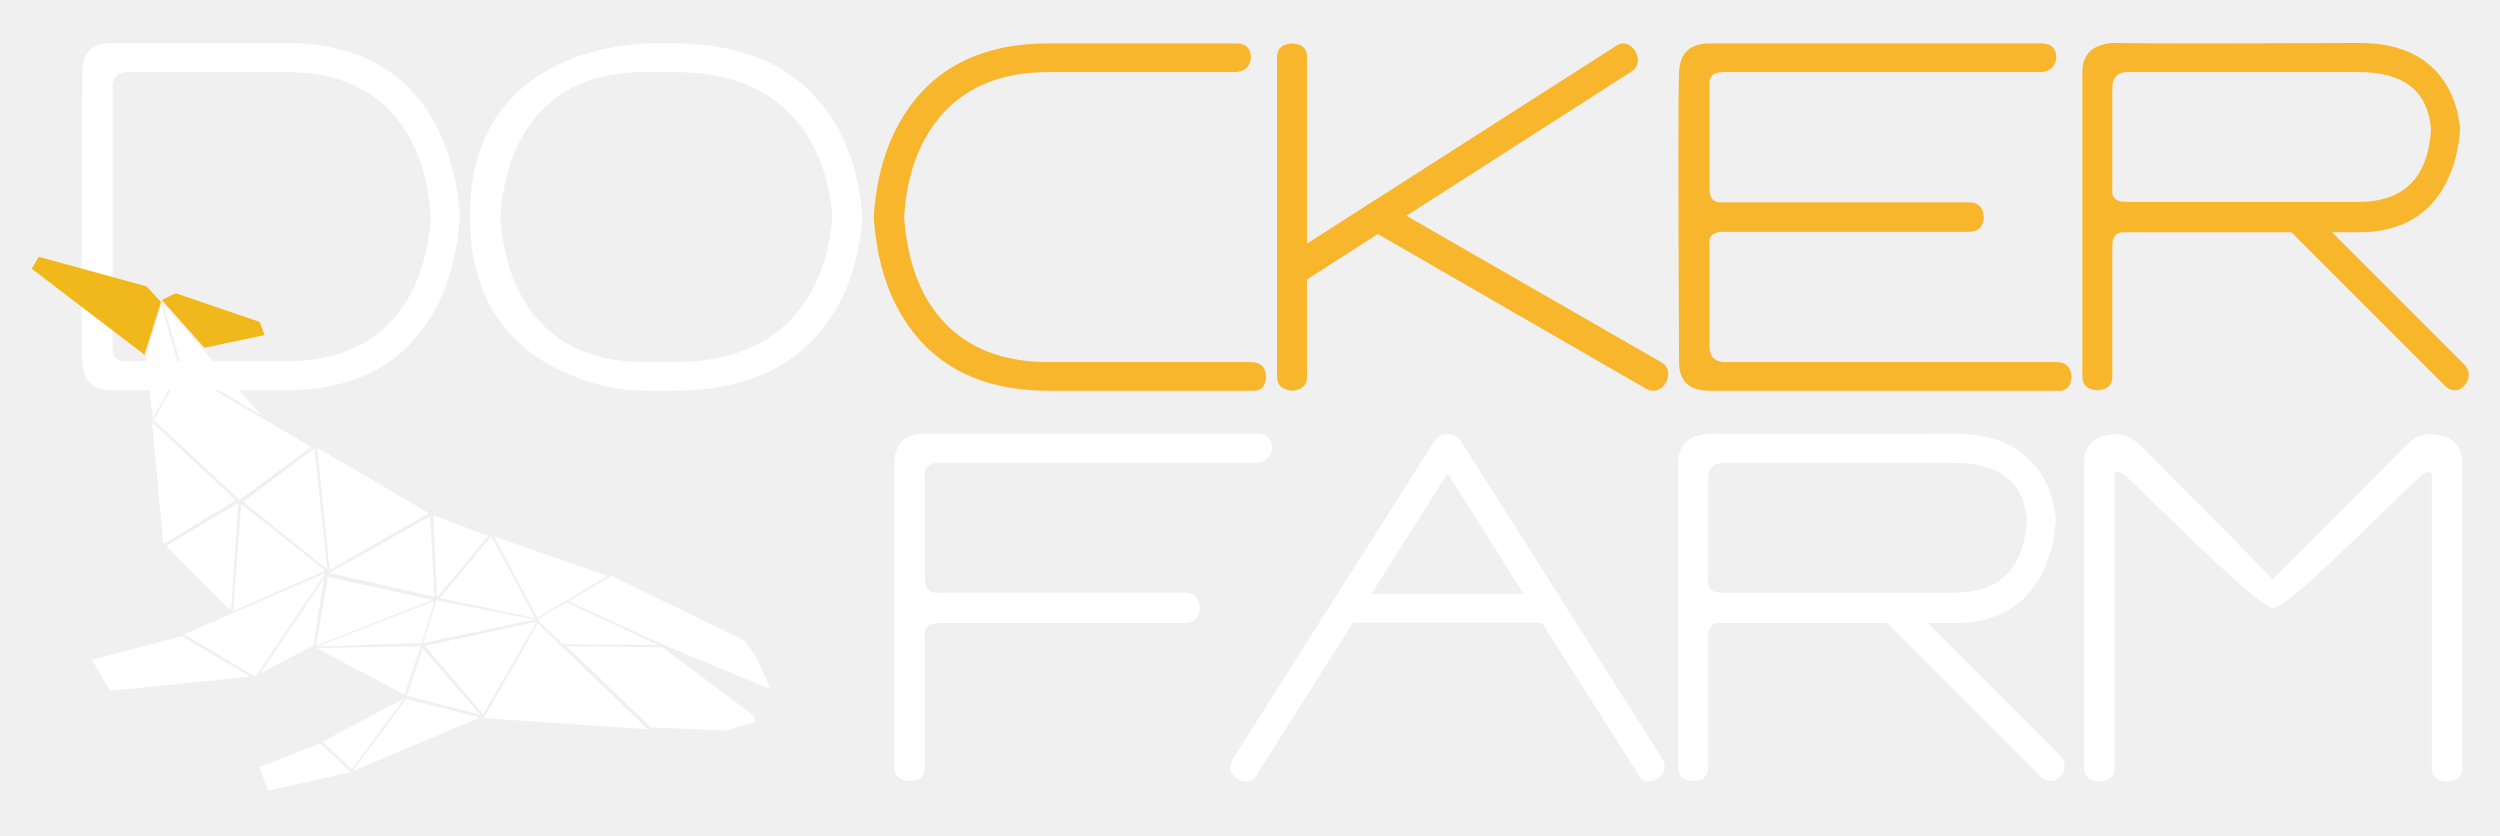
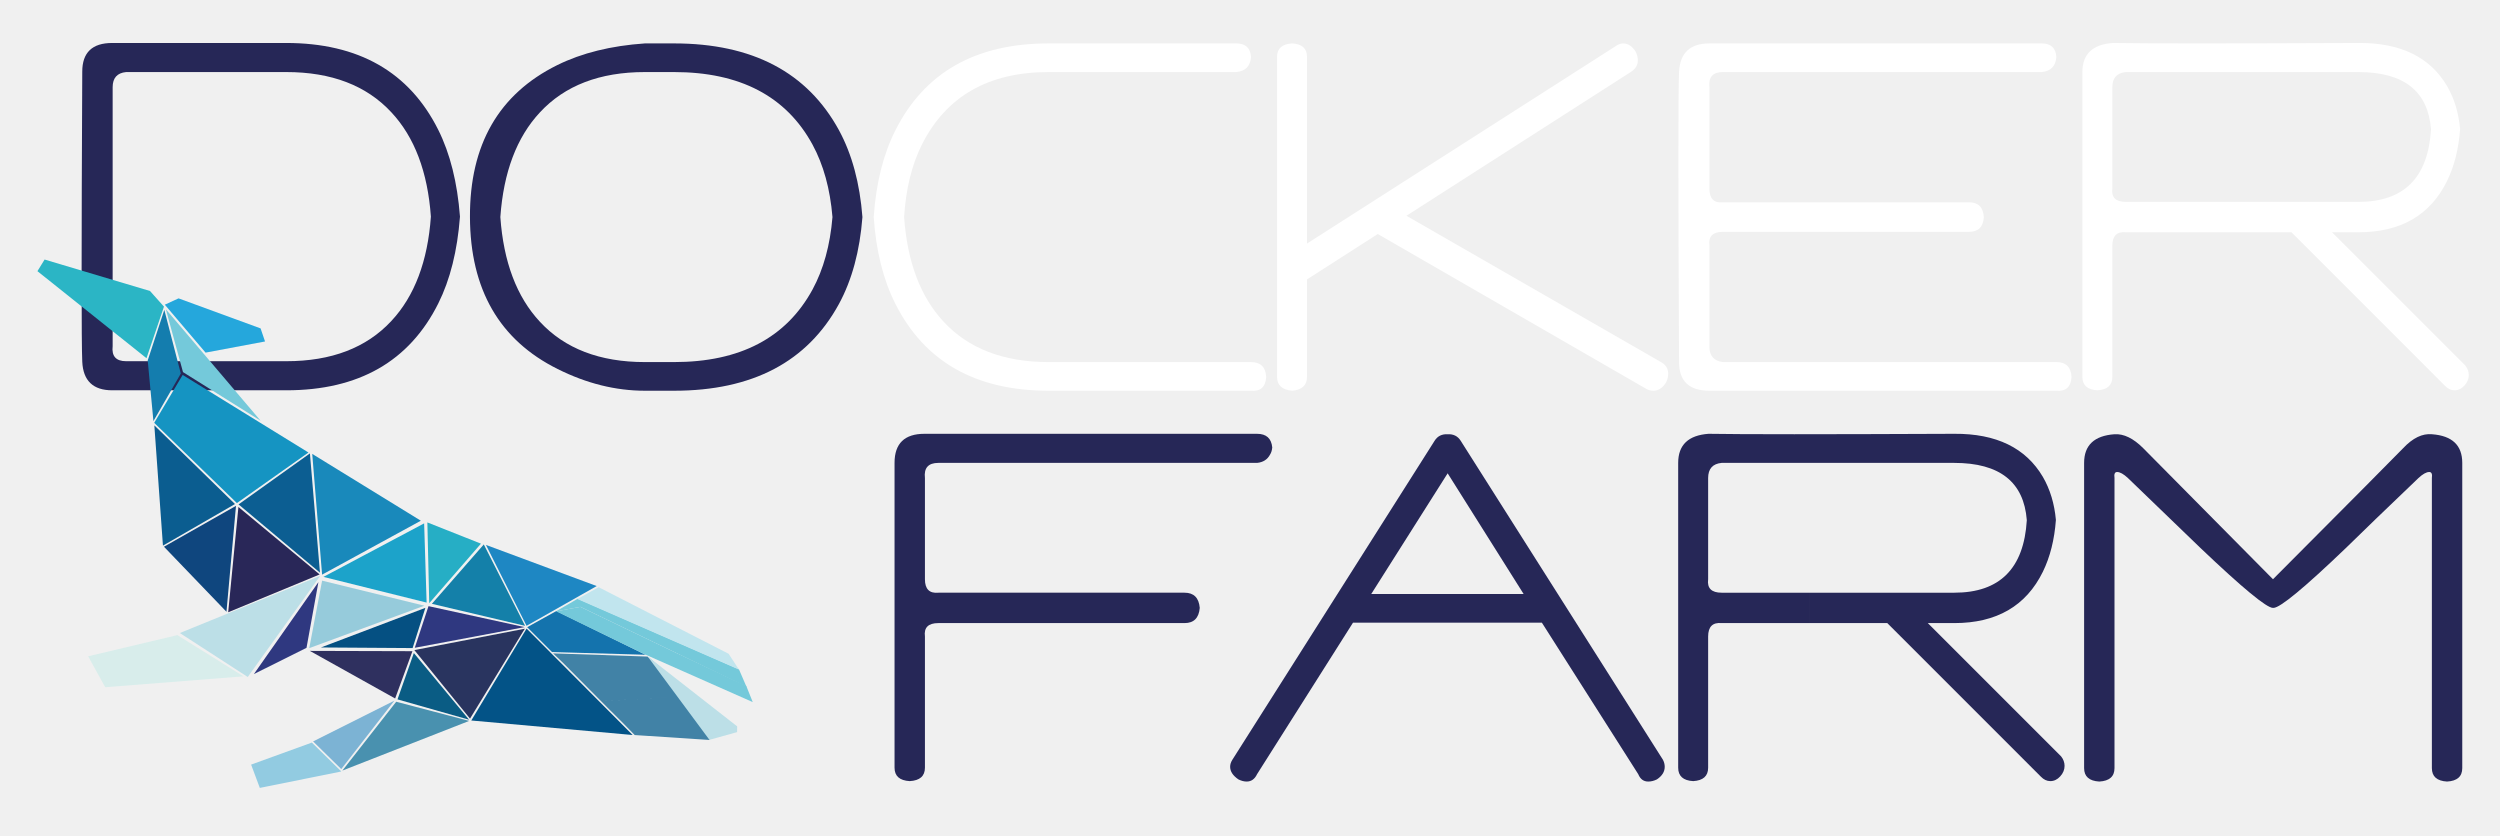
<svg xmlns="http://www.w3.org/2000/svg" version="1.0" id="Layer_1" x="0px" y="0px" width="535.528px" height="178.938px" viewBox="0 0 535.528 178.938" enable-background="new 0 0 535.528 178.938" xml:space="preserve">
  <g>
-     <path fill="#FFFFFF" d="M24.038,83.606c-4.095,0-6.234-2.046-6.417-6.138c-0.186-3.967-0.186-24.676,0-62.124   c0-4.092,2.139-6.138,6.417-6.138h37.247c15.52,0,26.383,6.201,32.591,18.6c2.544,5.084,4.096,11.285,4.656,18.6   c-0.558,7.316-2.108,13.517-4.65,18.6c-6.201,12.401-17.051,18.6-32.55,18.6H36.407v-6.231h24.924   c9.672,0,17.173-2.874,22.506-8.623c4.959-5.315,7.78-12.764,8.463-22.346c-0.683-9.581-3.503-17.029-8.463-22.346   c-5.333-5.749-12.834-8.623-22.506-8.623H27.014c-1.922,0.186-2.883,1.267-2.883,3.245V74.13c-0.249,2.164,0.712,3.245,2.883,3.245   h9.393v6.231H24.038z" />
-     <path fill="#FFFFFF" d="M138.149,15.437c-9.672,0-17.174,2.883-22.506,8.649c-4.961,5.333-7.781,12.803-8.463,22.413   c0.682,9.611,3.502,17.082,8.463,22.413c5.332,5.766,12.834,8.649,22.506,8.649h6.231c14.136,0,24.024-5.176,29.667-15.531   c2.355-4.339,3.781-9.517,4.278-15.531c-0.497-6.013-1.922-11.19-4.278-15.531c-5.643-10.354-15.531-15.531-29.667-15.531H138.149   V9.299h6.231c16.801,0,28.581,6.2,35.34,18.6c2.79,5.147,4.464,11.346,5.022,18.6c-0.558,7.254-2.232,13.455-5.022,18.6   c-6.759,12.401-18.539,18.6-35.34,18.6h-6.231c-6.263,0-12.494-1.549-18.693-4.65C106.994,72.85,100.731,62,100.67,46.499   c-0.063-15.499,6.169-26.349,18.693-32.55c5.269-2.604,11.532-4.153,18.786-4.65V15.437z" />
-     <path fill="#F8B62D" d="M191.81,27.899c6.261-12.4,17.205-18.6,32.829-18.6h40.176c1.983,0,3.037,0.962,3.162,2.883   c-0.125,1.985-1.179,3.069-3.162,3.255h-40.176c-12.896,0-21.948,5.178-27.156,15.531c-2.171,4.34-3.441,9.518-3.813,15.531   c0.682,9.611,3.502,17.082,8.463,22.413c5.332,5.766,12.834,8.649,22.506,8.649h43.338c2.046,0,3.13,1.055,3.255,3.162   c-0.125,2.171-1.209,3.162-3.255,2.976h-43.338c-15.624,0-26.567-6.199-32.829-18.6c-2.604-5.146-4.155-11.346-4.65-18.6   C187.655,39.245,189.206,33.046,191.81,27.899z" />
-     <path fill="#F8B62D" d="M357.349,80.072c0,0.621-0.155,1.241-0.465,1.86c-0.744,1.179-1.644,1.767-2.697,1.767   c-0.558,0-1.055-0.124-1.487-0.372l-57.567-33.201l-15.159,9.726v20.855c0,1.808-1.055,2.806-3.162,2.992   c-2.171-0.186-3.255-1.18-3.255-2.983V12.189c0-1.802,1.084-2.765,3.255-2.89c2.107,0.125,3.162,1.085,3.162,2.883v39.99   l66.31-42.408c0.495-0.31,0.96-0.465,1.395-0.465c1.054,0,1.953,0.59,2.697,1.767c0.31,0.62,0.465,1.241,0.465,1.86   c0,0.993-0.465,1.799-1.395,2.418L301.27,46.22l54.685,31.434C356.884,78.212,357.349,79.019,357.349,80.072z" />
-     <path fill="#F8B62D" d="M437.328,15.437h-68.262c-2.171,0-3.132,1.088-2.884,3.265v21.742c0,2.116,0.961,3.08,2.884,2.894h52.73   c1.983,0,3.037,1.055,3.162,3.162c-0.125,2.109-1.179,3.162-3.162,3.162h-52.73c-2.171,0-3.132,0.965-2.884,2.893v21.742   c0,1.928,0.961,3.017,2.884,3.265h71.424c2.046,0,3.13,1.055,3.255,3.162c-0.125,2.171-1.209,3.162-3.255,2.976h-74.308   c-4.34,0-6.51-2.046-6.51-6.138c-0.186-37.447-0.186-58.155,0-62.124c0.187-4.092,2.355-6.138,6.51-6.138h71.146   c1.983,0,3.037,0.962,3.162,2.883C440.365,14.167,439.312,15.251,437.328,15.437z" />
-     <path fill="#F8B62D" d="M455.383,49.754c-1.932-0.186-2.896,0.773-2.896,2.875V80.73c0,1.793-1.069,2.752-3.208,2.876   c-2.14-0.124-3.209-1.083-3.209-2.879V15.437c0-3.839,2.17-5.916,6.51-6.231c6.943,0.125,24.49,0.125,52.639,0   c8.989-0.061,15.313,3.016,18.972,9.229c1.549,2.672,2.479,5.749,2.79,9.228c-0.311,4.226-1.241,7.924-2.79,11.093   c-3.597,7.333-9.92,10.999-18.972,10.999h-30.969v-6.51h30.969c9.732,0,14.91-5.176,15.531-15.531   c-0.622-8.184-5.806-12.276-15.554-12.276h-49.821c-1.926,0.186-2.888,1.271-2.888,3.255v21.669   c-0.248,1.922,0.717,2.883,2.896,2.883h18.866v6.51H455.383z M489.996,48.887c-0.827-0.801-1.239-1.541-1.239-2.219   c0-0.802,0.355-1.526,1.069-2.174c0.712-0.647,1.472-0.971,2.278-0.971c0.805,0,1.549,0.341,2.232,1.023l33.759,33.759   c0.495,0.621,0.744,1.302,0.744,2.046c0,0.807-0.309,1.551-0.925,2.232c-0.616,0.683-1.325,1.023-2.126,1.023   c-0.74,0-1.418-0.32-2.034-0.961L489.996,48.887z" />
+     <path fill="#262757" d="M24.038,83.606c-4.095,0-6.234-2.046-6.417-6.138c-0.186-3.967-0.186-24.676,0-62.124   c0-4.092,2.139-6.138,6.417-6.138h37.247c15.52,0,26.383,6.201,32.591,18.6c2.544,5.084,4.096,11.285,4.656,18.6   c-0.558,7.316-2.108,13.517-4.65,18.6c-6.201,12.401-17.051,18.6-32.55,18.6H36.407v-6.231h24.924   c9.672,0,17.173-2.874,22.506-8.623c4.959-5.315,7.78-12.764,8.463-22.346c-0.683-9.581-3.503-17.029-8.463-22.346   c-5.333-5.749-12.834-8.623-22.506-8.623H27.014c-1.922,0.186-2.883,1.267-2.883,3.245V74.13c-0.249,2.164,0.712,3.245,2.883,3.245   h9.393v6.231H24.038z" />
+     <path fill="#262757" d="M138.149,15.437c-9.672,0-17.174,2.883-22.506,8.649c-4.961,5.333-7.781,12.803-8.463,22.413   c0.682,9.611,3.502,17.082,8.463,22.413c5.332,5.766,12.834,8.649,22.506,8.649h6.231c14.136,0,24.024-5.176,29.667-15.531   c2.355-4.339,3.781-9.517,4.278-15.531c-0.497-6.013-1.922-11.19-4.278-15.531c-5.643-10.354-15.531-15.531-29.667-15.531H138.149   V9.299h6.231c16.801,0,28.581,6.2,35.34,18.6c2.79,5.147,4.464,11.346,5.022,18.6c-0.558,7.254-2.232,13.455-5.022,18.6   c-6.759,12.401-18.539,18.6-35.34,18.6h-6.231c-6.263,0-12.494-1.549-18.693-4.65C106.994,72.85,100.731,62,100.67,46.499   c-0.063-15.499,6.169-26.349,18.693-32.55c5.269-2.604,11.532-4.153,18.786-4.65V15.437z" />
+     <path fill="#FFFFFF" d="M191.81,27.899c6.261-12.4,17.205-18.6,32.829-18.6h40.176c1.983,0,3.037,0.962,3.162,2.883   c-0.125,1.985-1.179,3.069-3.162,3.255h-40.176c-12.896,0-21.948,5.178-27.156,15.531c-2.171,4.34-3.441,9.518-3.813,15.531   c0.682,9.611,3.502,17.082,8.463,22.413c5.332,5.766,12.834,8.649,22.506,8.649h43.338c2.046,0,3.13,1.055,3.255,3.162   c-0.125,2.171-1.209,3.162-3.255,2.976h-43.338c-15.624,0-26.567-6.199-32.829-18.6c-2.604-5.146-4.155-11.346-4.65-18.6   C187.655,39.245,189.206,33.046,191.81,27.899z" />
+     <path fill="#FFFFFF" d="M357.349,80.072c0,0.621-0.155,1.241-0.465,1.86c-0.744,1.179-1.644,1.767-2.697,1.767   c-0.558,0-1.055-0.124-1.487-0.372l-57.567-33.201l-15.159,9.726v20.855c0,1.808-1.055,2.806-3.162,2.992   c-2.171-0.186-3.255-1.18-3.255-2.983V12.189c0-1.802,1.084-2.765,3.255-2.89c2.107,0.125,3.162,1.085,3.162,2.883v39.99   l66.31-42.408c0.495-0.31,0.96-0.465,1.395-0.465c1.054,0,1.953,0.59,2.697,1.767c0.31,0.62,0.465,1.241,0.465,1.86   c0,0.993-0.465,1.799-1.395,2.418L301.27,46.22l54.685,31.434C356.884,78.212,357.349,79.019,357.349,80.072z" />
+     <path fill="#FFFFFF" d="M437.328,15.437h-68.262c-2.171,0-3.132,1.088-2.884,3.265v21.742c0,2.116,0.961,3.08,2.884,2.894h52.73   c1.983,0,3.037,1.055,3.162,3.162c-0.125,2.109-1.179,3.162-3.162,3.162h-52.73c-2.171,0-3.132,0.965-2.884,2.893v21.742   c0,1.928,0.961,3.017,2.884,3.265h71.424c2.046,0,3.13,1.055,3.255,3.162c-0.125,2.171-1.209,3.162-3.255,2.976h-74.308   c-4.34,0-6.51-2.046-6.51-6.138c-0.186-37.447-0.186-58.155,0-62.124c0.187-4.092,2.355-6.138,6.51-6.138h71.146   c1.983,0,3.037,0.962,3.162,2.883C440.365,14.167,439.312,15.251,437.328,15.437z" />
+     <path fill="#FFFFFF" d="M455.383,49.754c-1.932-0.186-2.896,0.773-2.896,2.875V80.73c0,1.793-1.069,2.752-3.208,2.876   c-2.14-0.124-3.209-1.083-3.209-2.879V15.437c0-3.839,2.17-5.916,6.51-6.231c6.943,0.125,24.49,0.125,52.639,0   c8.989-0.061,15.313,3.016,18.972,9.229c1.549,2.672,2.479,5.749,2.79,9.228c-0.311,4.226-1.241,7.924-2.79,11.093   c-3.597,7.333-9.92,10.999-18.972,10.999h-30.969v-6.51h30.969c9.732,0,14.91-5.176,15.531-15.531   c-0.622-8.184-5.806-12.276-15.554-12.276h-49.821c-1.926,0.186-2.888,1.271-2.888,3.255v21.669   c-0.248,1.922,0.717,2.883,2.896,2.883h18.866v6.51H455.383z M489.996,48.887c-0.827-0.801-1.239-1.541-1.239-2.219   c0-0.802,0.355-1.526,1.069-2.174c0.712-0.647,1.472-0.971,2.278-0.971c0.805,0,1.549,0.341,2.232,1.023l33.759,33.759   c0.495,0.621,0.744,1.302,0.744,2.046c0,0.807-0.309,1.551-0.925,2.232c-0.616,0.683-1.325,1.023-2.126,1.023   c-0.74,0-1.418-0.32-2.034-0.961L489.996,48.887z" />
  </g>
  <g>
-     <path fill="#FFFFFF" d="M191.621,99.156c0-4.153,2.139-6.231,6.417-6.231h71.234c1.986,0,3.072,0.977,3.259,2.927   c-0.063,0.631-0.218,1.133-0.465,1.511c-0.558,1.069-1.488,1.668-2.79,1.793h-68.262c-2.171,0-3.131,1.085-2.883,3.255v21.669   c0,2.108,0.96,3.069,2.883,2.883h52.731c1.984,0,3.069,1.085,3.255,3.255c-0.186,2.171-1.271,3.255-3.255,3.255h-52.731   c-2.171,0-3.131,0.959-2.883,2.875v28.101c0,1.793-1.085,2.752-3.255,2.876c-2.171-0.124-3.255-1.083-3.255-2.879V99.156z" />
-     <path fill="#FFFFFF" d="M356.603,164.256c0,1.055-0.558,1.953-1.674,2.697c-0.621,0.311-1.241,0.465-1.86,0.465   c-0.992,0-1.706-0.526-2.139-1.581l-20.646-32.457h-40.455l-20.553,32.457c-0.497,1.055-1.241,1.581-2.232,1.581   c-0.558,0-1.148-0.154-1.767-0.465c-1.178-0.805-1.767-1.705-1.767-2.697c0-0.496,0.154-0.991,0.465-1.488l43.338-68.355   c0.619-0.991,1.549-1.456,2.79-1.395c1.239-0.061,2.17,0.404,2.79,1.395l43.338,68.355   C356.478,163.265,356.603,163.76,356.603,164.256z M326.378,127.242l-16.275-25.854l-16.368,25.854H326.378z" />
-     <path fill="#FFFFFF" d="M368.798,133.473c-1.932-0.186-2.896,0.773-2.896,2.875v28.101c0,1.793-1.069,2.752-3.208,2.876   c-2.14-0.124-3.209-1.083-3.209-2.879V99.156c0-3.839,2.17-5.916,6.51-6.231c6.943,0.125,24.49,0.125,52.639,0   c8.989-0.061,15.313,3.016,18.972,9.229c1.549,2.672,2.479,5.749,2.79,9.228c-0.311,4.226-1.241,7.924-2.79,11.093   c-3.597,7.333-9.92,10.999-18.972,10.999h-30.969v-6.51h30.969c9.732,0,14.91-5.176,15.531-15.531   c-0.622-8.184-5.806-12.276-15.554-12.276h-49.821c-1.926,0.186-2.888,1.271-2.888,3.255v21.669   c-0.248,1.922,0.717,2.883,2.896,2.883h18.866v6.51H368.798z M403.411,132.605c-0.827-0.801-1.239-1.541-1.239-2.219   c0-0.802,0.355-1.526,1.069-2.174c0.712-0.647,1.472-0.971,2.278-0.971c0.805,0,1.549,0.341,2.232,1.023l33.759,33.759   c0.495,0.621,0.744,1.302,0.744,2.046c0,0.807-0.309,1.551-0.925,2.232c-0.616,0.683-1.325,1.023-2.126,1.023   c-0.74,0-1.418-0.32-2.034-0.961L403.411,132.605z" />
-     <path fill="#FFFFFF" d="M486.895,130.218c-1.364,0-6.542-4.278-15.531-12.834l-15.53-14.973c-0.931-0.868-1.706-1.302-2.325-1.302   c-0.497,0-0.683,0.435-0.559,1.302v62.124c0,1.799-1.085,2.759-3.255,2.883c-2.171-0.124-3.255-1.084-3.255-2.883V99.156   c0-3.781,2.17-5.827,6.51-6.138c1.984-0.124,4.03,0.869,6.139,2.976l27.807,28.086c16.987-17.05,26.287-26.412,27.9-28.086   c2.046-2.17,4.092-3.162,6.138-2.976c4.339,0.311,6.51,2.357,6.51,6.138v65.379c0,1.799-1.085,2.759-3.255,2.883   c-2.171-0.124-3.255-1.084-3.255-2.883v-62.124c0.124-0.868-0.063-1.302-0.558-1.302c-0.621,0-1.396,0.435-2.325,1.302   c-6.944,6.635-12.122,11.625-15.531,14.973c-8.928,8.556-14.105,12.834-15.531,12.834H486.895z" />
+     <path fill="#262757" d="M191.621,99.156c0-4.153,2.139-6.231,6.417-6.231h71.234c1.986,0,3.072,0.977,3.259,2.927   c-0.063,0.631-0.218,1.133-0.465,1.511c-0.558,1.069-1.488,1.668-2.79,1.793h-68.262c-2.171,0-3.131,1.085-2.883,3.255v21.669   c0,2.108,0.96,3.069,2.883,2.883h52.731c1.984,0,3.069,1.085,3.255,3.255c-0.186,2.171-1.271,3.255-3.255,3.255h-52.731   c-2.171,0-3.131,0.959-2.883,2.875v28.101c0,1.793-1.085,2.752-3.255,2.876c-2.171-0.124-3.255-1.083-3.255-2.879V99.156z" />
+     <path fill="#262757" d="M356.603,164.256c0,1.055-0.558,1.953-1.674,2.697c-0.621,0.311-1.241,0.465-1.86,0.465   c-0.992,0-1.706-0.526-2.139-1.581l-20.646-32.457h-40.455l-20.553,32.457c-0.497,1.055-1.241,1.581-2.232,1.581   c-0.558,0-1.148-0.154-1.767-0.465c-1.178-0.805-1.767-1.705-1.767-2.697c0-0.496,0.154-0.991,0.465-1.488l43.338-68.355   c0.619-0.991,1.549-1.456,2.79-1.395c1.239-0.061,2.17,0.404,2.79,1.395l43.338,68.355   C356.478,163.265,356.603,163.76,356.603,164.256z M326.378,127.242l-16.275-25.854l-16.368,25.854H326.378z" />
+     <path fill="#262757" d="M368.798,133.473c-1.932-0.186-2.896,0.773-2.896,2.875v28.101c0,1.793-1.069,2.752-3.208,2.876   c-2.14-0.124-3.209-1.083-3.209-2.879V99.156c0-3.839,2.17-5.916,6.51-6.231c6.943,0.125,24.49,0.125,52.639,0   c8.989-0.061,15.313,3.016,18.972,9.229c1.549,2.672,2.479,5.749,2.79,9.228c-0.311,4.226-1.241,7.924-2.79,11.093   c-3.597,7.333-9.92,10.999-18.972,10.999h-30.969v-6.51h30.969c9.732,0,14.91-5.176,15.531-15.531   c-0.622-8.184-5.806-12.276-15.554-12.276h-49.821c-1.926,0.186-2.888,1.271-2.888,3.255v21.669   c-0.248,1.922,0.717,2.883,2.896,2.883h18.866v6.51H368.798z M403.411,132.605c-0.827-0.801-1.239-1.541-1.239-2.219   c0-0.802,0.355-1.526,1.069-2.174c0.712-0.647,1.472-0.971,2.278-0.971c0.805,0,1.549,0.341,2.232,1.023l33.759,33.759   c0.495,0.621,0.744,1.302,0.744,2.046c0,0.807-0.309,1.551-0.925,2.232c-0.616,0.683-1.325,1.023-2.126,1.023   c-0.74,0-1.418-0.32-2.034-0.961L403.411,132.605z" />
+     <path fill="#262757" d="M486.895,130.218c-1.364,0-6.542-4.278-15.531-12.834l-15.53-14.973c-0.931-0.868-1.706-1.302-2.325-1.302   c-0.497,0-0.683,0.435-0.559,1.302v62.124c0,1.799-1.085,2.759-3.255,2.883c-2.171-0.124-3.255-1.084-3.255-2.883V99.156   c0-3.781,2.17-5.827,6.51-6.138c1.984-0.124,4.03,0.869,6.139,2.976l27.807,28.086c16.987-17.05,26.287-26.412,27.9-28.086   c2.046-2.17,4.092-3.162,6.138-2.976c4.339,0.311,6.51,2.357,6.51,6.138v65.379c0,1.799-1.085,2.759-3.255,2.883   c-2.171-0.124-3.255-1.084-3.255-2.883v-62.124c0.124-0.868-0.063-1.302-0.558-1.302c-0.621,0-1.396,0.435-2.325,1.302   c-6.944,6.635-12.122,11.625-15.531,14.973c-8.928,8.556-14.105,12.834-15.531,12.834H486.895z" />
  </g>
-   <g>
-     <polygon fill="#FFFFFF" points="130.169,123.358 115.091,132.336 105.867,114.928  " />
-     <polygon fill="#F1B81C" points="34.498,64.681 31.388,61.345 8.299,55.002 6.797,57.566 30.947,75.991  " />
-     <polygon fill="#F1B81C" points="37.637,62.811 55.63,68.956 56.658,71.779 43.772,74.491 34.672,64.253  " />
-     <polygon fill="#FFFFFF" points="34.922,65.238 38.956,78.836 56.08,89.051  " />
-     <polygon fill="#FFFFFF" points="38.483,79.162 32.751,89.64 31.219,76.469 34.592,65.38  " />
-     <polygon fill="#FFFFFF" points="32.932,90.011 51.308,107.081 66.639,95.734 38.895,79.459  " />
-     <polygon fill="#FFFFFF" points="50.483,107.156 35.006,116.549 32.557,90.421  " />
-     <polygon fill="#FFFFFF" points="51.067,107.718 49.501,130.814 35.59,116.958  " />
-     <polygon fill="#FFFFFF" points="69.659,122.215 51.659,107.922 49.934,130.886  " />
-     <polygon fill="#FFFFFF" points="70.131,121.967 52.086,107.504 67.374,96.065  " />
-     <polygon fill="#FFFFFF" points="91.861,109.959 67.942,95.882 70.603,122.112  " />
-     <polygon fill="#FFFFFF" points="69.422,123.893 67.147,138.246 55.819,144.21  " />
-     <polygon fill="#FFFFFF" points="93.01,128.722 90.394,137.731 68.025,138.488  " />
-     <polyline fill="#FFFFFF" points="53.586,144.939 23.558,147.965 19.693,141.31 39.009,136.274 53.334,144.776  " />
-     <polygon fill="#FFFFFF" points="69.712,122.748 54.689,144.991 39.433,135.862  " />
-     <polygon fill="#FFFFFF" points="92.597,128.516 70.221,123.557 67.748,138.299  " />
-     <polygon fill="#FFFFFF" points="92.152,110.603 93.066,127.83 70.483,122.731  " />
-     <polygon fill="#FFFFFF" points="104.593,114.789 92.832,110.42 93.628,127.992  " />
-     <polygon fill="#FFFFFF" points="90.167,138.421 86.625,148.794 67.843,138.846  " />
-     <polygon fill="#FFFFFF" points="75.168,165.401 68.617,159.253 55.507,164.335 57.512,169.365  " />
-     <polygon fill="#FFFFFF" points="86.575,149.612 75.346,164.753 69.086,158.869  " />
-     <polygon fill="#FFFFFF" points="102.781,153.703 75.455,165.223 87.032,149.731  " />
-     <polygon fill="#FFFFFF" points="102.865,153.116 90.53,138.869 87.195,149.03  " />
-     <polygon fill="#FFFFFF" points="115.216,133.563 103.618,153.83 138.799,156.218  " />
-     <polygon fill="#FFFFFF" points="114.981,133.183 103.479,153.013 91.037,138.367  " />
-     <polygon fill="#FFFFFF" points="93.496,128.596 90.707,137.721 114.507,132.701  " />
-     <polygon fill="#FFFFFF" points="105.23,114.902 94.217,128.074 114.614,132.42  " />
-     <polygon fill="#FFFFFF" points="140.976,138.141 120.588,137.991 115.066,132.705 121.333,129.047  " />
-     <g>
-       <polygon fill="#FFFFFF" points="163.635,144.356 161.909,140.585 126.483,125.995 121.767,128.868 127.097,127.752   " />
-       <polygon fill="#FFFFFF" points="121.848,128.835 127.097,127.752 148.446,137.438 148.484,137.437 163.593,144.193     165.066,147.658 141.61,137.882 141.551,137.885   " />
-       <polygon fill="#FFFFFF" points="161.921,140.653 159.582,137.253 130.984,123.389 126.407,126.062   " />
-       <g>
-         <path fill="#FFFFFF" d="M155.948,139.13c0.409,0.605,1.003,1.12,1.597,1.634c-0.408-0.605-1.003-1.119-1.734-1.681     c0.59,0.976,1.411,1.724,2.329,2.195c-0.228-0.234-0.546-0.651-0.913-0.934c1.412,1.724,3.715,2.211,5.03,4.211     c-5.438-4.816-13.236-9.058-20.187-10.844c1.093,1.305,2.516,2.106,4.171,2.678c-0.823-0.747-1.879-1.267-2.796-1.738     c2.382,1.596,5.05,2.365,7.575,3.547c-1.416-1.262-3.438-2.115-5.278-2.599c1.326,1.077,2.933,1.787,4.403,2.451     c-1.007-0.659-2.154-1.363-3.21-1.883c0.043,0.324,0.133,0.51,0.313,0.881c-3.348-1.931-6.785-4.046-10.324-5.423     c0.867,1.071,2.611,1.83,3.895,2.581c-1.835-0.943-3.671-1.887-5.555-2.694c4.123,2.818,9.259,5.828,13.899,7.588     c-2.408-3.305-9.353-5.551-13.256-7.211c2.111,1.04,4.36,2.126,6.615,2.752c-1.464-1.125-3.209-1.883-4.865-2.456     c0.139,0.048,0.414,0.144,0.504,0.329c-2.567-1.505-5.602-2.555-8.409-3.372c1.236,0.891,2.796,1.739,4.127,2.354     c-1.558-0.849-3.342-2.392-4.949-3.102c-1.103-0.382-3.549-0.455-4.19-0.832" />
-       </g>
-       <g>
-         <path fill="#FFFFFF" d="M124.224,128.158c1.156-0.217,2.223-0.622,3.427-0.977c-0.933,0.912-1.915,1.963-3.209,2.133" />
-       </g>
-       <g>
-         <path fill="#FFFFFF" d="M126.846,129.064c3.007-0.659,6.164,1.823,8.875,2.915c-1.656-0.572-3.076-1.373-4.499-2.173     c2.249,1.087,4.451,2.313,6.658,3.075c-1.831-1.405-3.99-2.307-6.244-2.932" />
-       </g>
-     </g>
-     <g>
-       <path fill="#FFFFFF" d="M121.245,138.422l2.273,2.076l0.226,0.217l2.706,2.608l-0.011,0.007l0.024,0.013l0.007-0.001l2.812,2.713    l2.863,2.759l0.265,0.256l1.717,1.653l0.013-0.001l2.685,2.56l-0.004,0l2.578,2.523l16.318,0.71l0.626-4.649l-2.74-2.437    l-3.283-2.043l0.191-0.017l-2.264-2.105l-2.25-2.24l0.172-0.002l-2.247-2.285h0.492l-2.607-2.076L121.245,138.422z     M131.937,148.57L131.937,148.57l18.01-1.413L131.937,148.57z" />
-       <polygon fill="#FFFFFF" points="161.649,153.424 161.665,154.677 155.676,156.488 141.814,138.608   " />
-     </g>
-   </g>
+   <polygon fill="#1E87C3" points="127.823,125.541 112.792,134.05 104.092,116.724 " />
+   <polygon fill="#2BB5C5" points="35.122,65.684 32.133,62.335 9.553,55.597 8.019,58.086 31.383,76.735 " />
+   <polygon fill="#25A7DC" points="38.25,63.913 55.821,70.348 56.771,73.147 44.035,75.537 35.302,65.266 " />
+   <polygon fill="#74C9DA" points="35.526,66.242 39.201,79.709 55.829,90.128 " />
+   <polygon fill="#147DAE" points="38.729,80.019 32.864,90.205 31.64,77.212 35.198,66.375 " />
+   <polygon fill="#1594C2" points="33.033,90.573 50.745,107.766 66.075,96.933 39.127,80.319 " />
+   <polygon fill="#0B5D90" points="50.337,107.971 34.904,116.881 33.06,91.119 " />
+   <polygon fill="#0F467E" points="50.552,108.357 48.512,131.048 35.123,117.115 " />
+   <polygon fill="#292758" points="68.474,123.053 51.073,108.601 48.88,131.157 " />
+   <polygon fill="#0C5E92" points="68.54,122.669 51.098,108.048 66.387,97.125 " />
+   <polygon fill="#1989BB" points="90.148,111.543 66.883,97.232 68.996,123.093 " />
+   <polygon fill="#2F3880" points="68.206,124.698 65.658,138.771 54.383,144.396 " />
+   <polygon fill="#055082" points="91.119,130.209 88.385,138.826 68.751,138.692 " />
+   <polyline fill="#D8EDEB" points="52.151,144.885 22.541,147.214 18.881,140.583 37.995,136.045 51.907,144.718 " />
+   <polygon fill="#BCDFE7" points="68.593,123.352 53.07,145.02 38.518,135.601 " />
+   <polygon fill="#96CBDB" points="90.908,129.748 68.999,124.385 66.247,138.836 " />
+   <polygon fill="#1CA3CA" points="90.856,112.113 91.385,129.082 69.275,123.579 " />
+   <polygon fill="#26AEC5" points="103.023,116.458 91.545,111.908 91.948,129.214 " />
+   <polygon fill="#2F305F" points="88.349,139.492 84.642,149.622 66.375,139.429 " />
+   <polygon fill="#92CBE1" points="73.113,165.258 66.801,159.068 53.792,163.786 55.655,168.779 " />
+   <polygon fill="#7CB3D4" points="84.477,150.091 73.101,164.748 67.07,158.821 " />
+   <polygon fill="#4991AF" points="100.504,154.427 73.34,165.068 84.872,150.32 " />
+   <polygon fill="#0A5C84" points="100.48,154.173 88.651,139.889 85.15,149.814 " />
+   <polygon fill="#035387" points="112.801,134.647 100.952,154.339 135.516,157.447 " />
+   <polygon fill="#29345F" points="112.427,134.672 100.683,153.937 88.757,139.256 " />
+   <polygon fill="#2F3880" points="91.791,129.845 88.849,138.762 112.374,134.337 " />
+   <polygon fill="#1480A9" points="103.631,116.626 92.512,129.346 112.486,134.063 " />
+   <polygon fill="#74C9DA" points="159.909,147.12 158.29,143.373 123.751,128.252 119.048,130.977 124.315,129.993 " />
+   <polygon fill="#1473AD" points="138.3,140.261 118.245,139.673 112.926,134.354 119.171,130.889 " />
+   <polygon fill="#74C9DA" points="119.128,130.947 124.315,129.993 145.112,139.986 145.15,139.986 159.869,146.959 161.246,150.399   138.378,140.274 138.319,140.276 " />
+   <polygon fill="#C1E5EE" points="158.301,143.439 156.074,140.044 128.235,125.784 123.675,128.316 " />
+   <path fill="#4182A6" d="M118.479,139.963l2.191,2.091l0.217,0.217l2.605,2.625l-0.01,0.008l0.022,0.013l0.008-0.001l2.708,2.729  l2.758,2.778l0.255,0.257l1.654,1.665l0.012-0.001l2.585,2.576l-0.002,0l2.482,2.539l16.039,1.05l0.718-4.56l-2.645-2.458  l-3.186-2.08l0.188-0.014l-2.181-2.119l-2.166-2.252l0.169,0.001l-2.161-2.296l0.483,0.011l-2.52-2.099L118.479,139.963z   M128.778,150.179l-0.001-0.002l17.753-1L128.778,150.179z" />
+   <polygon fill="#BCDFE7" points="157.908,155.595 157.896,156.828 151.965,158.481 138.711,140.589 " />
</svg>
